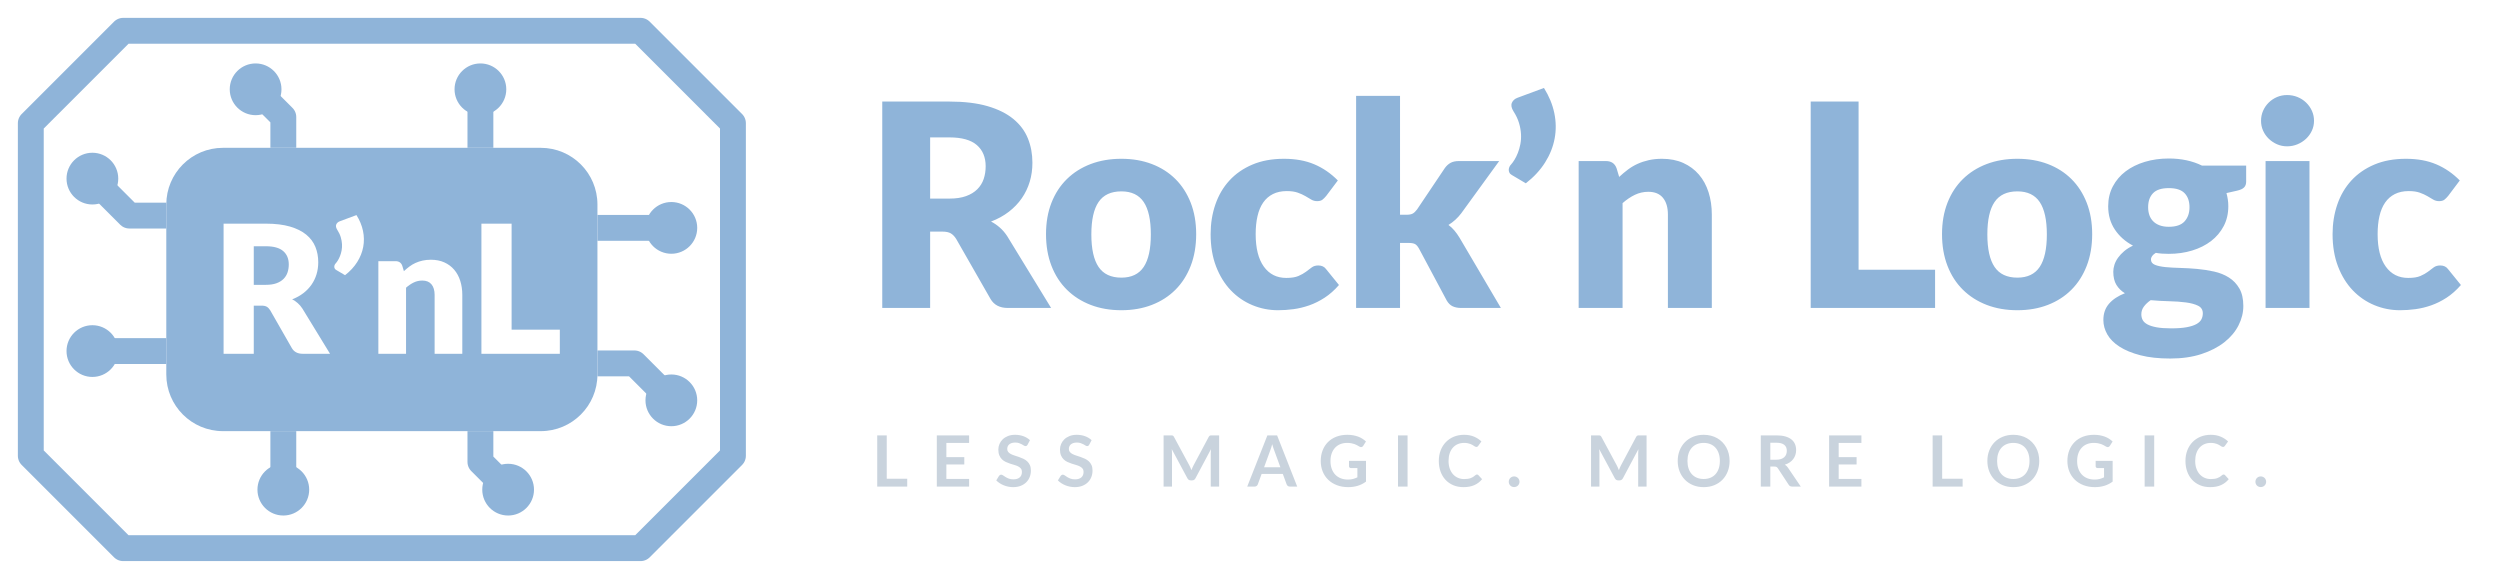
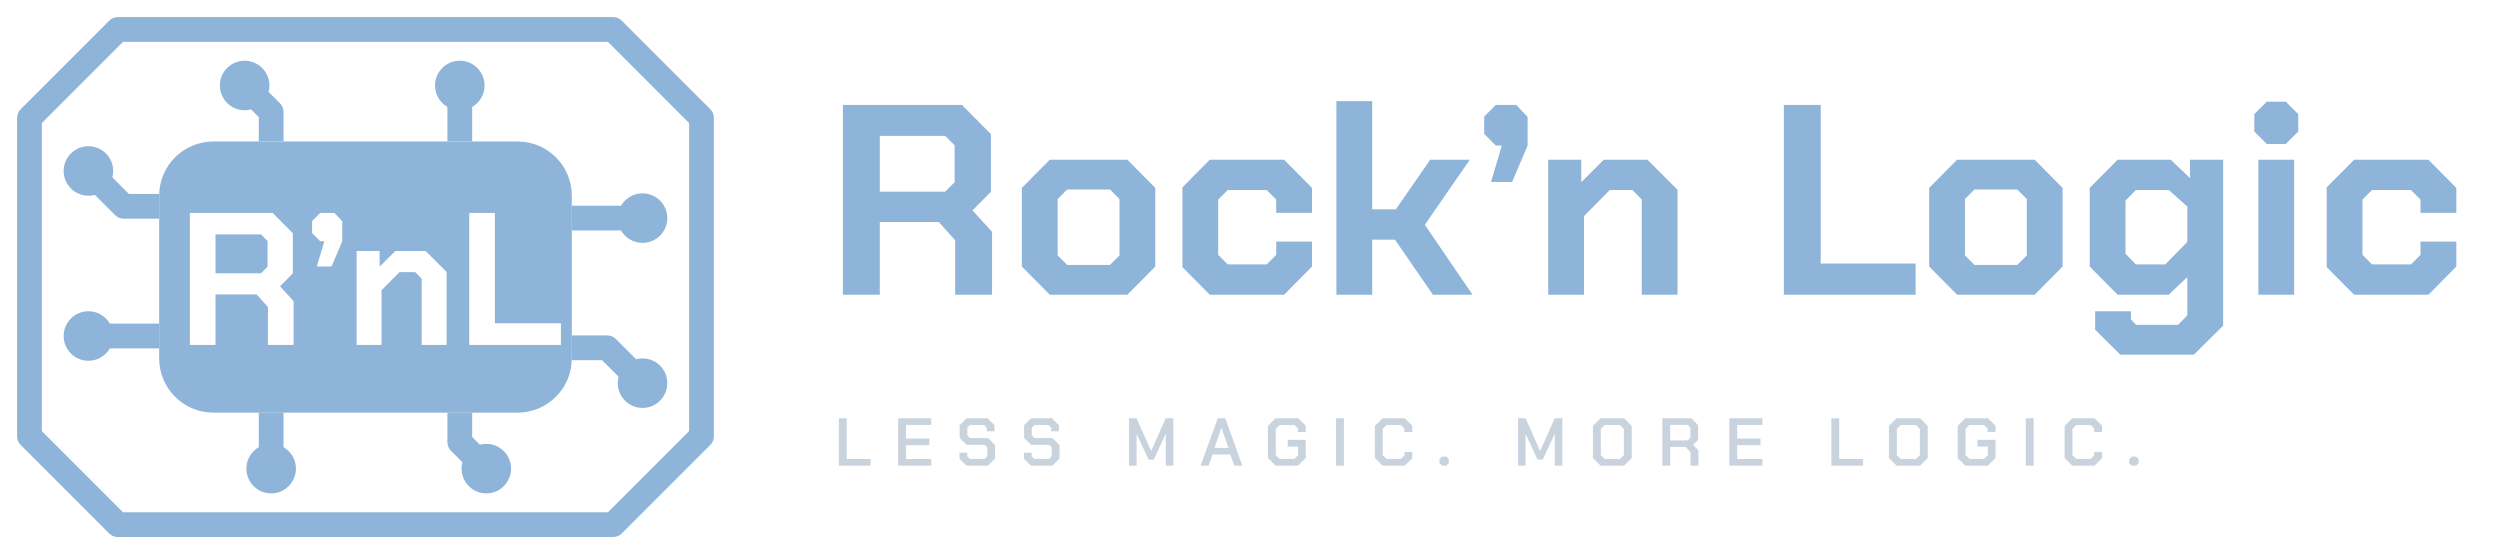
- <svg xmlns="http://www.w3.org/2000/svg" viewBox="-2 -2 405.9 94">
+ <svg xmlns="http://www.w3.org/2000/svg" viewBox="-2 -2 424.1 94">
  <polygon points="18,3 102,3 117,18 117,72 102,87 18,87 3,72 3,18" fill="none" stroke="#8fb4d9" stroke-width="4.2" stroke-linejoin="round" />
  <polyline points="25,33 19,33 13,27" fill="none" stroke="#8fb4d9" stroke-width="4.2" stroke-linejoin="round" />
  <circle cx="13" cy="27" r="4.2" fill="#8fb4d9" />
  <polyline points="25,55 13,55" fill="none" stroke="#8fb4d9" stroke-width="4.2" stroke-linejoin="round" />
  <circle cx="13" cy="55" r="4.2" fill="#8fb4d9" />
  <polyline points="44,22 44,17 39.5,12.5" fill="none" stroke="#8fb4d9" stroke-width="4.2" stroke-linejoin="round" />
  <circle cx="39.5" cy="12.5" r="4.2" fill="#8fb4d9" />
  <polyline points="76,22 76,12.5" fill="none" stroke="#8fb4d9" stroke-width="4.2" stroke-linejoin="round" />
  <circle cx="76" cy="12.5" r="4.2" fill="#8fb4d9" />
  <polyline points="95,57 101,57 107,63" fill="none" stroke="#8fb4d9" stroke-width="4.2" stroke-linejoin="round" />
  <circle cx="107" cy="63" r="4.2" fill="#8fb4d9" />
  <polyline points="95,35 107,35" fill="none" stroke="#8fb4d9" stroke-width="4.2" stroke-linejoin="round" />
  <circle cx="107" cy="35" r="4.2" fill="#8fb4d9" />
  <polyline points="76,68 76,73 80.5,77.5" fill="none" stroke="#8fb4d9" stroke-width="4.2" stroke-linejoin="round" />
  <circle cx="80.5" cy="77.5" r="4.2" fill="#8fb4d9" />
  <polyline points="44,68 44,77.5" fill="none" stroke="#8fb4d9" stroke-width="4.2" stroke-linejoin="round" />
  <circle cx="44" cy="77.5" r="4.2" fill="#8fb4d9" />
-   <path d="M34.2,22 H85.8 A9.2,9.2 0 0 1 95,31.2 V58.8 A9.2,9.2 0 0 1 85.8,68 H34.2 A9.2,9.2 0 0 1 25,58.8 V31.2 A9.2,9.2 0 0 1 34.2,22 Z M41.174 44.246Q42.175 44.246 42.878 43.992Q43.581 43.738 44.031 43.289Q44.48 42.84 44.683 42.238Q44.886 41.636 44.886 40.94Q44.886 39.548 43.98 38.765Q43.074 37.982 41.174 37.982H39.202V44.246ZM51.585 55.44H47.148Q45.916 55.44 45.379 54.512L41.87 48.378Q41.624 47.987 41.319 47.806Q41.015 47.624 40.449 47.624H39.202V55.44H34.301V34.313H41.174Q43.465 34.313 45.082 34.785Q46.699 35.256 47.721 36.097Q48.743 36.938 49.207 38.084Q49.671 39.229 49.671 40.578Q49.671 41.607 49.396 42.52Q49.12 43.434 48.584 44.21Q48.047 44.985 47.257 45.594Q46.467 46.203 45.437 46.595Q45.916 46.841 46.336 47.211Q46.757 47.581 47.09 48.088ZM55.877 32.921Q56.66 34.168 56.936 35.488Q57.211 36.807 56.972 38.091Q56.733 39.374 55.993 40.548Q55.254 41.723 54.021 42.68L52.6 41.839Q52.412 41.737 52.339 41.585Q52.267 41.433 52.274 41.281Q52.281 41.128 52.347 40.991Q52.412 40.853 52.513 40.752Q52.673 40.578 52.861 40.273Q53.05 39.968 53.209 39.562Q53.369 39.157 53.463 38.671Q53.557 38.185 53.528 37.641Q53.499 37.097 53.325 36.51Q53.151 35.923 52.76 35.314Q52.441 34.806 52.593 34.444Q52.745 34.081 53.18 33.922ZM63.577 42.027Q64.012 41.621 64.476 41.273Q64.94 40.925 65.469 40.686Q65.998 40.447 66.614 40.309Q67.231 40.171 67.956 40.171Q69.188 40.171 70.138 40.599Q71.088 41.027 71.74 41.788Q72.393 42.549 72.726 43.601Q73.06 44.652 73.06 45.884V55.44H68.565V45.884Q68.565 44.782 68.057 44.166Q67.55 43.55 66.564 43.55Q65.824 43.55 65.179 43.862Q64.534 44.173 63.925 44.71V55.44H59.43V40.403H62.214Q63.055 40.403 63.316 41.157ZM88.894 51.525V55.44H76.163V34.313H81.064V51.525Z" fill="#8fb4d9" fill-rule="evenodd" />
-   <path d="M152.145 30.244Q153.732 30.244 154.847 29.841Q155.963 29.439 156.676 28.726Q157.389 28.013 157.711 27.059Q158.033 26.104 158.033 25.0Q158.033 22.792 156.596 21.55Q155.158 20.308 152.145 20.308H149.017V30.244ZM168.659 48.0H161.621Q159.666 48.0 158.815 46.528L153.249 36.799Q152.858 36.178 152.375 35.891Q151.892 35.603 150.995 35.603H149.017V48.0H141.243V14.489H152.145Q155.779 14.489 158.344 15.236Q160.908 15.984 162.53 17.318Q164.151 18.652 164.887 20.469Q165.623 22.286 165.623 24.425Q165.623 26.058 165.186 27.507Q164.749 28.956 163.898 30.187Q163.047 31.417 161.793 32.383Q160.54 33.349 158.907 33.97Q159.666 34.361 160.333 34.948Q161.0 35.534 161.529 36.339ZM180.067 23.781Q182.781 23.781 185.012 24.632Q187.243 25.483 188.842 27.07Q190.44 28.657 191.326 30.922Q192.211 33.188 192.211 36.017Q192.211 38.869 191.326 41.157Q190.44 43.446 188.842 45.044Q187.243 46.643 185.012 47.505Q182.781 48.368 180.067 48.368Q177.33 48.368 175.088 47.505Q172.845 46.643 171.224 45.044Q169.602 43.446 168.716 41.157Q167.831 38.869 167.831 36.017Q167.831 33.188 168.716 30.922Q169.602 28.657 171.224 27.07Q172.845 25.483 175.088 24.632Q177.33 23.781 180.067 23.781ZM180.067 43.078Q182.528 43.078 183.69 41.342Q184.851 39.605 184.851 36.063Q184.851 32.521 183.69 30.796Q182.528 29.071 180.067 29.071Q177.537 29.071 176.364 30.796Q175.191 32.521 175.191 36.063Q175.191 39.605 176.364 41.342Q177.537 43.078 180.067 43.078ZM213.325 29.807Q213.003 30.198 212.704 30.428Q212.405 30.658 211.853 30.658Q211.324 30.658 210.899 30.405Q210.473 30.152 209.944 29.841Q209.415 29.531 208.702 29.278Q207.989 29.025 206.931 29.025Q205.62 29.025 204.666 29.508Q203.711 29.991 203.09 30.888Q202.469 31.785 202.17 33.084Q201.871 34.384 201.871 36.017Q201.871 39.444 203.194 41.284Q204.516 43.124 206.839 43.124Q208.081 43.124 208.806 42.814Q209.53 42.503 210.036 42.123Q210.542 41.744 210.968 41.422Q211.393 41.1 212.037 41.1Q212.888 41.1 213.325 41.721L215.395 44.274Q214.291 45.539 213.072 46.332Q211.853 47.126 210.577 47.575Q209.3 48.023 208.012 48.196Q206.724 48.368 205.505 48.368Q203.32 48.368 201.331 47.54Q199.341 46.712 197.834 45.136Q196.328 43.561 195.442 41.261Q194.557 38.961 194.557 36.017Q194.557 33.441 195.328 31.199Q196.098 28.956 197.605 27.312Q199.111 25.667 201.331 24.724Q203.55 23.781 206.471 23.781Q209.277 23.781 211.393 24.678Q213.509 25.575 215.211 27.3ZM225.308 13.569V32.866H226.366Q227.033 32.866 227.378 32.671Q227.723 32.475 228.068 32.015L232.576 25.299Q232.99 24.724 233.519 24.437Q234.048 24.149 234.876 24.149H241.408L235.244 32.636Q234.37 33.786 233.174 34.522Q233.703 34.913 234.14 35.43Q234.577 35.948 234.968 36.592L241.684 48.0H235.244Q234.439 48.0 233.864 47.736Q233.289 47.471 232.898 46.804L228.39 38.363Q228.068 37.788 227.723 37.615Q227.378 37.443 226.688 37.443H225.308V48.0H218.178V13.569ZM248.676 12.281Q249.918 14.259 250.355 16.352Q250.792 18.445 250.413 20.48Q250.033 22.516 248.86 24.379Q247.687 26.242 245.732 27.76L243.478 26.426Q243.179 26.265 243.064 26.023Q242.949 25.782 242.961 25.541Q242.972 25.299 243.076 25.081Q243.179 24.862 243.34 24.701Q243.593 24.425 243.892 23.942Q244.191 23.459 244.444 22.815Q244.697 22.171 244.847 21.401Q244.996 20.63 244.95 19.768Q244.904 18.905 244.628 17.974Q244.352 17.042 243.731 16.076Q243.225 15.271 243.467 14.696Q243.708 14.121 244.398 13.868ZM260.889 26.725Q261.579 26.081 262.315 25.529Q263.051 24.977 263.89 24.598Q264.73 24.218 265.707 23.999Q266.685 23.781 267.835 23.781Q269.79 23.781 271.297 24.459Q272.803 25.138 273.838 26.346Q274.873 27.553 275.402 29.221Q275.931 30.888 275.931 32.843V48.0H268.801V32.843Q268.801 31.095 267.996 30.117Q267.191 29.14 265.627 29.14Q264.454 29.14 263.431 29.635Q262.407 30.129 261.441 30.98V48.0H254.311V24.149H258.727Q260.061 24.149 260.475 25.345ZM312.179 41.79V48.0H291.985V14.489H299.759V41.79ZM325.542 23.781Q328.256 23.781 330.487 24.632Q332.718 25.483 334.316 27.07Q335.915 28.657 336.8 30.922Q337.686 33.188 337.686 36.017Q337.686 38.869 336.8 41.157Q335.915 43.446 334.316 45.044Q332.718 46.643 330.487 47.505Q328.256 48.368 325.542 48.368Q322.805 48.368 320.562 47.505Q318.32 46.643 316.698 45.044Q315.077 43.446 314.192 41.157Q313.306 38.869 313.306 36.017Q313.306 33.188 314.192 30.922Q315.077 28.657 316.698 27.07Q318.32 25.483 320.562 24.632Q322.805 23.781 325.542 23.781ZM325.542 43.078Q328.003 43.078 329.164 41.342Q330.326 39.605 330.326 36.063Q330.326 32.521 329.164 30.796Q328.003 29.071 325.542 29.071Q323.012 29.071 321.839 30.796Q320.666 32.521 320.666 36.063Q320.666 39.605 321.839 41.342Q323.012 43.078 325.542 43.078ZM350.129 34.821Q351.9 34.821 352.693 33.935Q353.487 33.05 353.487 31.647Q353.487 30.198 352.693 29.37Q351.9 28.542 350.129 28.542Q348.358 28.542 347.564 29.37Q346.771 30.198 346.771 31.647Q346.771 32.337 346.966 32.912Q347.162 33.487 347.576 33.913Q347.99 34.338 348.622 34.579Q349.255 34.821 350.129 34.821ZM355.649 48.874Q355.649 48.023 354.89 47.644Q354.131 47.264 352.912 47.103Q351.693 46.942 350.186 46.907Q348.68 46.873 347.185 46.735Q346.518 47.195 346.092 47.758Q345.667 48.322 345.667 49.035Q345.667 49.541 345.885 49.955Q346.104 50.369 346.656 50.668Q347.208 50.967 348.139 51.139Q349.071 51.312 350.497 51.312Q352.038 51.312 353.027 51.128Q354.016 50.944 354.602 50.622Q355.189 50.3 355.419 49.852Q355.649 49.403 355.649 48.874ZM362.687 24.885V27.484Q362.687 28.082 362.353 28.427Q362.02 28.772 361.215 28.956L359.49 29.347Q359.628 29.853 359.708 30.382Q359.789 30.911 359.789 31.486Q359.789 33.28 359.041 34.706Q358.294 36.132 356.994 37.133Q355.695 38.133 353.924 38.674Q352.153 39.214 350.129 39.214Q349.577 39.214 349.048 39.179Q348.519 39.145 348.013 39.053Q347.231 39.536 347.231 40.134Q347.231 40.732 347.875 40.996Q348.519 41.261 349.577 41.365Q350.635 41.468 351.981 41.502Q353.326 41.537 354.729 41.663Q356.132 41.79 357.477 42.089Q358.823 42.388 359.881 43.055Q360.939 43.722 361.583 44.838Q362.227 45.953 362.227 47.678Q362.227 49.288 361.445 50.829Q360.663 52.37 359.145 53.566Q357.627 54.762 355.419 55.486Q353.211 56.211 350.359 56.211Q347.553 56.211 345.517 55.682Q343.482 55.153 342.136 54.29Q340.791 53.428 340.147 52.301Q339.503 51.174 339.503 49.955Q339.503 48.368 340.423 47.31Q341.343 46.252 342.999 45.608Q342.125 45.079 341.619 44.251Q341.113 43.423 341.113 42.112Q341.113 41.583 341.297 40.996Q341.481 40.41 341.883 39.846Q342.286 39.283 342.884 38.777Q343.482 38.271 344.31 37.88Q342.447 36.891 341.366 35.269Q340.285 33.648 340.285 31.486Q340.285 29.692 341.044 28.255Q341.803 26.817 343.125 25.816Q344.448 24.816 346.242 24.276Q348.036 23.735 350.129 23.735Q353.165 23.735 355.511 24.885ZM372.968 24.149V48.0H365.838V24.149ZM373.704 17.617Q373.704 18.468 373.359 19.215Q373.014 19.963 372.416 20.526Q371.818 21.09 371.024 21.424Q370.231 21.757 369.334 21.757Q368.46 21.757 367.701 21.424Q366.942 21.09 366.355 20.526Q365.769 19.963 365.435 19.215Q365.102 18.468 365.102 17.617Q365.102 16.743 365.435 15.984Q365.769 15.225 366.355 14.65Q366.942 14.075 367.701 13.753Q368.46 13.431 369.334 13.431Q370.231 13.431 371.024 13.753Q371.818 14.075 372.416 14.65Q373.014 15.225 373.359 15.984Q373.704 16.743 373.704 17.617ZM395.485 29.807Q395.163 30.198 394.864 30.428Q394.565 30.658 394.013 30.658Q393.484 30.658 393.058 30.405Q392.633 30.152 392.104 29.841Q391.575 29.531 390.862 29.278Q390.149 29.025 389.091 29.025Q387.78 29.025 386.825 29.508Q385.871 29.991 385.25 30.888Q384.629 31.785 384.33 33.084Q384.031 34.384 384.031 36.017Q384.031 39.444 385.353 41.284Q386.676 43.124 388.999 43.124Q390.241 43.124 390.965 42.814Q391.69 42.503 392.196 42.123Q392.702 41.744 393.127 41.422Q393.553 41.1 394.197 41.1Q395.048 41.1 395.485 41.721L397.555 44.274Q396.451 45.539 395.232 46.332Q394.013 47.126 392.736 47.575Q391.46 48.023 390.172 48.196Q388.884 48.368 387.665 48.368Q385.48 48.368 383.49 47.54Q381.501 46.712 379.994 45.136Q378.488 43.561 377.602 41.261Q376.717 38.961 376.717 36.017Q376.717 33.441 377.487 31.199Q378.258 28.956 379.764 27.312Q381.271 25.667 383.49 24.724Q385.71 23.781 388.631 23.781Q391.437 23.781 393.553 24.678Q395.669 25.575 397.371 27.3Z" fill="#8fb4d9" />
-   <path d="M145.296 75.724V77.0H140.426V68.686H141.972V75.724ZM151.653 69.916V72.222H154.562V73.412H151.653V75.764H155.344V77.0H150.1V68.686H155.344V69.916ZM164.84 70.198Q164.771 70.319 164.693 70.373Q164.616 70.428 164.501 70.428Q164.38 70.428 164.239 70.339Q164.098 70.249 163.903 70.14Q163.707 70.031 163.446 69.942Q163.184 69.853 162.827 69.853Q162.506 69.853 162.264 69.93Q162.023 70.008 161.859 70.146Q161.695 70.284 161.614 70.477Q161.534 70.669 161.534 70.899Q161.534 71.192 161.698 71.388Q161.862 71.584 162.132 71.721Q162.402 71.859 162.747 71.969Q163.092 72.078 163.454 72.202Q163.816 72.325 164.161 72.489Q164.506 72.653 164.777 72.903Q165.047 73.153 165.211 73.516Q165.375 73.878 165.375 74.395Q165.375 74.959 165.182 75.45Q164.989 75.942 164.619 76.307Q164.248 76.672 163.713 76.882Q163.178 77.092 162.488 77.092Q162.091 77.092 161.706 77.014Q161.321 76.937 160.967 76.793Q160.614 76.649 160.303 76.448Q159.993 76.247 159.751 75.999L160.206 75.258Q160.263 75.177 160.355 75.123Q160.447 75.068 160.55 75.068Q160.694 75.068 160.861 75.186Q161.028 75.304 161.258 75.447Q161.488 75.591 161.795 75.709Q162.103 75.827 162.534 75.827Q163.196 75.827 163.558 75.514Q163.92 75.2 163.92 74.614Q163.92 74.286 163.756 74.079Q163.592 73.872 163.322 73.731Q163.052 73.59 162.707 73.493Q162.362 73.395 162.005 73.28Q161.649 73.165 161.304 73.004Q160.959 72.843 160.689 72.584Q160.418 72.325 160.254 71.937Q160.09 71.549 160.09 70.98Q160.09 70.525 160.272 70.094Q160.453 69.663 160.798 69.329Q161.143 68.996 161.649 68.795Q162.155 68.594 162.81 68.594Q163.546 68.594 164.167 68.823Q164.788 69.053 165.225 69.468ZM174.848 70.198Q174.779 70.319 174.701 70.373Q174.623 70.428 174.508 70.428Q174.388 70.428 174.247 70.339Q174.106 70.249 173.91 70.14Q173.715 70.031 173.453 69.942Q173.192 69.853 172.835 69.853Q172.513 69.853 172.272 69.93Q172.03 70.008 171.866 70.146Q171.702 70.284 171.622 70.477Q171.541 70.669 171.541 70.899Q171.541 71.192 171.705 71.388Q171.869 71.584 172.139 71.721Q172.41 71.859 172.755 71.969Q173.1 72.078 173.462 72.202Q173.824 72.325 174.169 72.489Q174.514 72.653 174.784 72.903Q175.055 73.153 175.219 73.516Q175.382 73.878 175.382 74.395Q175.382 74.959 175.19 75.45Q174.997 75.942 174.626 76.307Q174.255 76.672 173.721 76.882Q173.186 77.092 172.496 77.092Q172.099 77.092 171.714 77.014Q171.329 76.937 170.975 76.793Q170.621 76.649 170.311 76.448Q170 76.247 169.759 75.999L170.213 75.258Q170.271 75.177 170.363 75.123Q170.455 75.068 170.558 75.068Q170.702 75.068 170.869 75.186Q171.035 75.304 171.265 75.447Q171.495 75.591 171.803 75.709Q172.111 75.827 172.542 75.827Q173.203 75.827 173.565 75.514Q173.928 75.2 173.928 74.614Q173.928 74.286 173.764 74.079Q173.6 73.872 173.33 73.731Q173.059 73.59 172.714 73.493Q172.369 73.395 172.013 73.28Q171.656 73.165 171.311 73.004Q170.966 72.843 170.696 72.584Q170.426 72.325 170.262 71.937Q170.098 71.549 170.098 70.98Q170.098 70.525 170.279 70.094Q170.46 69.663 170.805 69.329Q171.15 68.996 171.656 68.795Q172.162 68.594 172.818 68.594Q173.554 68.594 174.175 68.823Q174.796 69.053 175.233 69.468ZM195.938 68.686V77.0H194.576V71.63Q194.576 71.308 194.61 70.934L192.097 75.654Q191.919 75.994 191.551 75.994H191.333Q190.965 75.994 190.786 75.654L188.245 70.916Q188.262 71.106 188.274 71.29Q188.285 71.474 188.285 71.63V77.0H186.922V68.686H188.09Q188.193 68.686 188.268 68.691Q188.343 68.697 188.403 68.72Q188.463 68.743 188.512 68.795Q188.561 68.847 188.607 68.933L191.097 73.55Q191.195 73.734 191.278 73.929Q191.361 74.125 191.442 74.332Q191.522 74.119 191.609 73.921Q191.695 73.722 191.793 73.538L194.248 68.933Q194.294 68.847 194.346 68.795Q194.397 68.743 194.458 68.72Q194.518 68.697 194.593 68.691Q194.668 68.686 194.771 68.686ZM205.883 73.861 204.871 71.095Q204.796 70.911 204.716 70.658Q204.635 70.405 204.555 70.112Q204.48 70.405 204.399 70.661Q204.319 70.916 204.244 71.106L203.238 73.861ZM208.614 77.0H207.418Q207.217 77.0 207.09 76.899Q206.964 76.799 206.901 76.649L206.28 74.953H202.835L202.214 76.649Q202.168 76.781 202.036 76.891Q201.904 77.0 201.708 77.0H200.501L203.773 68.686H205.348ZM219.783 72.831V76.195Q219.151 76.661 218.435 76.876Q217.719 77.092 216.903 77.092Q215.885 77.092 215.06 76.776Q214.235 76.46 213.651 75.896Q213.067 75.332 212.751 74.55Q212.435 73.769 212.435 72.843Q212.435 71.906 212.74 71.124Q213.044 70.341 213.605 69.778Q214.166 69.215 214.965 68.904Q215.764 68.594 216.759 68.594Q217.265 68.594 217.705 68.674Q218.145 68.755 218.521 68.895Q218.898 69.036 219.208 69.237Q219.519 69.439 219.778 69.68L219.335 70.382Q219.231 70.549 219.065 70.586Q218.898 70.623 218.702 70.502Q218.513 70.393 218.323 70.284Q218.133 70.175 217.9 70.094Q217.667 70.014 217.377 69.962Q217.087 69.91 216.707 69.91Q216.092 69.91 215.595 70.117Q215.097 70.324 214.746 70.71Q214.396 71.095 214.206 71.635Q214.016 72.176 214.016 72.843Q214.016 73.556 214.22 74.116Q214.424 74.677 214.795 75.065Q215.166 75.453 215.689 75.657Q216.213 75.862 216.857 75.862Q217.317 75.862 217.679 75.764Q218.041 75.666 218.386 75.499V73.993H217.34Q217.19 73.993 217.107 73.909Q217.023 73.826 217.023 73.705V72.831ZM226.531 77.0H224.978V68.686H226.531ZM237.798 75.039Q237.924 75.039 238.022 75.137L238.632 75.798Q238.126 76.425 237.387 76.758Q236.648 77.092 235.613 77.092Q234.687 77.092 233.948 76.776Q233.209 76.46 232.686 75.896Q232.163 75.332 231.884 74.55Q231.605 73.769 231.605 72.843Q231.605 71.906 231.904 71.126Q232.203 70.347 232.747 69.784Q233.29 69.22 234.043 68.907Q234.796 68.594 235.711 68.594Q236.619 68.594 237.324 68.893Q238.028 69.192 238.522 69.674L238.005 70.393Q237.959 70.462 237.887 70.514Q237.815 70.566 237.689 70.566Q237.602 70.566 237.51 70.517Q237.418 70.468 237.309 70.396Q237.2 70.324 237.056 70.238Q236.912 70.152 236.723 70.08Q236.533 70.008 236.283 69.959Q236.033 69.91 235.705 69.91Q235.147 69.91 234.684 70.109Q234.221 70.307 233.888 70.684Q233.554 71.06 233.37 71.604Q233.186 72.147 233.186 72.843Q233.186 73.544 233.385 74.091Q233.583 74.637 233.922 75.011Q234.262 75.384 234.722 75.583Q235.182 75.781 235.711 75.781Q236.027 75.781 236.283 75.746Q236.539 75.712 236.754 75.637Q236.97 75.562 237.163 75.445Q237.355 75.327 237.545 75.154Q237.602 75.103 237.666 75.071Q237.729 75.039 237.798 75.039ZM242.964 76.218Q242.964 76.04 243.03 75.879Q243.096 75.718 243.211 75.603Q243.326 75.488 243.487 75.419Q243.648 75.35 243.832 75.35Q244.016 75.35 244.175 75.419Q244.333 75.488 244.451 75.603Q244.568 75.718 244.637 75.879Q244.706 76.04 244.706 76.218Q244.706 76.402 244.637 76.56Q244.568 76.718 244.451 76.833Q244.333 76.948 244.175 77.014Q244.016 77.081 243.832 77.081Q243.648 77.081 243.487 77.014Q243.326 76.948 243.211 76.833Q243.096 76.718 243.03 76.56Q242.964 76.402 242.964 76.218ZM265.337 68.686V77.0H263.974V71.63Q263.974 71.308 264.009 70.934L261.496 75.654Q261.318 75.994 260.95 75.994H260.731Q260.363 75.994 260.185 75.654L257.644 70.916Q257.661 71.106 257.672 71.29Q257.684 71.474 257.684 71.63V77.0H256.321V68.686H257.488Q257.592 68.686 257.667 68.691Q257.741 68.697 257.802 68.72Q257.862 68.743 257.911 68.795Q257.96 68.847 258.006 68.933L260.496 73.55Q260.593 73.734 260.677 73.929Q260.76 74.125 260.841 74.332Q260.921 74.119 261.007 73.921Q261.094 73.722 261.191 73.538L263.647 68.933Q263.693 68.847 263.745 68.795Q263.796 68.743 263.857 68.72Q263.917 68.697 263.992 68.691Q264.066 68.686 264.17 68.686ZM278.818 72.843Q278.818 73.757 278.516 74.536Q278.214 75.315 277.662 75.885Q277.11 76.454 276.334 76.773Q275.558 77.092 274.609 77.092Q273.666 77.092 272.89 76.773Q272.113 76.454 271.559 75.885Q271.004 75.315 270.699 74.536Q270.394 73.757 270.394 72.843Q270.394 71.928 270.699 71.149Q271.004 70.37 271.559 69.801Q272.113 69.232 272.89 68.913Q273.666 68.594 274.609 68.594Q275.241 68.594 275.799 68.74Q276.357 68.887 276.823 69.154Q277.288 69.421 277.659 69.804Q278.03 70.186 278.289 70.658Q278.548 71.129 278.683 71.681Q278.818 72.233 278.818 72.843ZM277.237 72.843Q277.237 72.159 277.053 71.615Q276.869 71.072 276.529 70.692Q276.19 70.313 275.704 70.112Q275.218 69.91 274.609 69.91Q273.999 69.91 273.514 70.112Q273.028 70.313 272.686 70.692Q272.343 71.072 272.159 71.615Q271.975 72.159 271.975 72.843Q271.975 73.527 272.159 74.07Q272.343 74.614 272.686 74.99Q273.028 75.367 273.514 75.568Q273.999 75.769 274.609 75.769Q275.218 75.769 275.704 75.568Q276.19 75.367 276.529 74.99Q276.869 74.614 277.053 74.07Q277.237 73.527 277.237 72.843ZM286.393 72.641Q286.83 72.641 287.155 72.532Q287.48 72.423 287.69 72.23Q287.9 72.038 288.003 71.773Q288.107 71.509 288.107 71.192Q288.107 70.56 287.69 70.221Q287.273 69.882 286.416 69.882H285.428V72.641ZM290.373 77.0H288.975Q288.578 77.0 288.4 76.689L286.652 74.027Q286.554 73.878 286.437 73.815Q286.319 73.751 286.089 73.751H285.428V77.0H283.881V68.686H286.416Q287.262 68.686 287.868 68.861Q288.475 69.036 288.863 69.352Q289.251 69.669 289.435 70.109Q289.619 70.549 289.619 71.078Q289.619 71.497 289.496 71.871Q289.372 72.245 289.139 72.549Q288.906 72.854 288.564 73.084Q288.222 73.314 287.785 73.447Q287.934 73.533 288.061 73.651Q288.188 73.769 288.291 73.93ZM296.528 69.916V72.222H299.437V73.412H296.528V75.764H300.219V77.0H294.975V68.686H300.219V69.916ZM316.652 75.724V77.0H311.782V68.686H313.329V75.724ZM329.092 72.843Q329.092 73.757 328.791 74.536Q328.489 75.315 327.937 75.885Q327.385 76.454 326.608 76.773Q325.832 77.092 324.883 77.092Q323.94 77.092 323.164 76.773Q322.388 76.454 321.833 75.885Q321.278 75.315 320.973 74.536Q320.669 73.757 320.669 72.843Q320.669 71.928 320.973 71.149Q321.278 70.37 321.833 69.801Q322.388 69.232 323.164 68.913Q323.94 68.594 324.883 68.594Q325.516 68.594 326.074 68.74Q326.631 68.887 327.097 69.154Q327.563 69.421 327.934 69.804Q328.305 70.186 328.563 70.658Q328.822 71.129 328.957 71.681Q329.092 72.233 329.092 72.843ZM327.511 72.843Q327.511 72.159 327.327 71.615Q327.143 71.072 326.804 70.692Q326.465 70.313 325.979 70.112Q325.493 69.91 324.883 69.91Q324.274 69.91 323.788 70.112Q323.302 70.313 322.96 70.692Q322.618 71.072 322.434 71.615Q322.25 72.159 322.25 72.843Q322.25 73.527 322.434 74.07Q322.618 74.614 322.96 74.99Q323.302 75.367 323.788 75.568Q324.274 75.769 324.883 75.769Q325.493 75.769 325.979 75.568Q326.465 75.367 326.804 74.99Q327.143 74.614 327.327 74.07Q327.511 73.527 327.511 72.843ZM341.009 72.831V76.195Q340.377 76.661 339.661 76.876Q338.945 77.092 338.128 77.092Q337.111 77.092 336.286 76.776Q335.46 76.46 334.877 75.896Q334.293 75.332 333.977 74.55Q333.661 73.769 333.661 72.843Q333.661 71.906 333.965 71.124Q334.27 70.341 334.831 69.778Q335.391 69.215 336.191 68.904Q336.99 68.594 337.985 68.594Q338.491 68.594 338.931 68.674Q339.37 68.755 339.747 68.895Q340.124 69.036 340.434 69.237Q340.745 69.439 341.003 69.68L340.561 70.382Q340.457 70.549 340.29 70.586Q340.124 70.623 339.928 70.502Q339.738 70.393 339.549 70.284Q339.359 70.175 339.126 70.094Q338.893 70.014 338.603 69.962Q338.312 69.91 337.933 69.91Q337.318 69.91 336.82 70.117Q336.323 70.324 335.972 70.71Q335.621 71.095 335.432 71.635Q335.242 72.176 335.242 72.843Q335.242 73.556 335.446 74.116Q335.65 74.677 336.021 75.065Q336.392 75.453 336.915 75.657Q337.438 75.862 338.082 75.862Q338.542 75.862 338.905 75.764Q339.267 75.666 339.612 75.499V73.993H338.565Q338.416 73.993 338.333 73.909Q338.249 73.826 338.249 73.705V72.831ZM347.757 77.0H346.204V68.686H347.757ZM359.024 75.039Q359.15 75.039 359.248 75.137L359.857 75.798Q359.351 76.425 358.613 76.758Q357.874 77.092 356.839 77.092Q355.913 77.092 355.174 76.776Q354.435 76.46 353.912 75.896Q353.389 75.332 353.11 74.55Q352.831 73.769 352.831 72.843Q352.831 71.906 353.13 71.126Q353.429 70.347 353.972 69.784Q354.516 69.22 355.269 68.907Q356.022 68.594 356.936 68.594Q357.845 68.594 358.549 68.893Q359.254 69.192 359.748 69.674L359.231 70.393Q359.185 70.462 359.113 70.514Q359.041 70.566 358.914 70.566Q358.828 70.566 358.736 70.517Q358.644 70.468 358.535 70.396Q358.426 70.324 358.282 70.238Q358.138 70.152 357.948 70.08Q357.759 70.008 357.509 69.959Q357.258 69.91 356.931 69.91Q356.373 69.91 355.91 70.109Q355.447 70.307 355.114 70.684Q354.78 71.06 354.596 71.604Q354.412 72.147 354.412 72.843Q354.412 73.544 354.611 74.091Q354.809 74.637 355.148 75.011Q355.487 75.384 355.947 75.583Q356.407 75.781 356.936 75.781Q357.253 75.781 357.509 75.746Q357.764 75.712 357.98 75.637Q358.196 75.562 358.388 75.445Q358.581 75.327 358.771 75.154Q358.828 75.103 358.891 75.071Q358.955 75.039 359.024 75.039ZM364.19 76.218Q364.19 76.04 364.256 75.879Q364.322 75.718 364.437 75.603Q364.552 75.488 364.713 75.419Q364.874 75.35 365.058 75.35Q365.242 75.35 365.4 75.419Q365.558 75.488 365.676 75.603Q365.794 75.718 365.863 75.879Q365.932 76.04 365.932 76.218Q365.932 76.402 365.863 76.56Q365.794 76.718 365.676 76.833Q365.558 76.948 365.4 77.014Q365.242 77.081 365.058 77.081Q364.874 77.081 364.713 77.014Q364.552 76.948 364.437 76.833Q364.322 76.718 364.256 76.56Q364.19 76.402 364.19 76.218Z" fill="#c9d3dd" />
+   <path d="M34.2,22 H85.8 A9.2,9.2 0 0 1 95,31.2 V58.8 A9.2,9.2 0 0 1 85.8,68 H34.2 A9.2,9.2 0 0 1 25,58.8 V31.2 A9.2,9.2 0 0 1 34.2,22 Z M47.808 49.096V56.52H43.456V50.088L41.536 47.944H34.56V56.52H30.208V34.12H44.256L47.68 37.576V44.36L45.504 46.568ZM34.56 44.36H42.272L43.392 43.24V38.888L42.272 37.768H34.56ZM53.024 38.92H52.32L50.944 37.544V35.496L52.32 34.12H54.72L56.064 35.528V38.92L54.24 43.208H51.744ZM58.496 40.584H62.4V43.24L65.056 40.584H70.208L73.76 44.136V56.52H69.536V45.288L68.448 44.168H65.76L62.72 47.24V56.52H58.496ZM77.6 34.12H81.952V52.84H93.152V56.52H77.6Z" fill="#8fb4d9" fill-rule="evenodd" />
+   <path d="M166.29 37.328V48.0H160.034V38.754L157.274 35.672H147.246V48.0H140.99V15.8H161.184L166.106 20.768V30.52L162.978 33.694ZM147.246 30.52H158.332L159.942 28.91V22.654L158.332 21.044H147.246ZM171.35 43.216V29.876L176.088 25.092H189.244L193.982 29.876V43.216L189.244 48.0H176.088ZM186.3 42.94 187.91 41.33V31.762L186.3 30.152H179.032L177.422 31.762V41.33L179.032 42.94ZM198.582 43.308V29.784L203.228 25.092H215.832L220.57 29.876V34.108H214.498V31.854L212.888 30.244H206.264L204.654 31.854V41.238L206.264 42.848H212.888L214.498 41.238V38.984H220.57V43.216L215.832 48.0H203.228ZM224.71 15.156H230.782V33.51H234.784L240.626 25.092H247.342L239.706 36.132L247.802 48.0H241.086L234.646 38.662H230.782V48.0H224.71ZM252.77 22.7H251.758L249.78 20.722V17.778L251.758 15.8H255.208L257.14 17.824V22.7L254.518 28.864H250.93ZM260.636 25.092H266.248V28.91L270.066 25.092H277.472L282.578 30.198V48.0H276.506V31.854L274.942 30.244H271.078L266.708 34.66V48.0H260.636ZM300.61 15.8H306.866V42.71H322.966V48.0H300.61ZM325.266 43.216V29.876L330.004 25.092H343.16L347.898 29.876V43.216L343.16 48.0H330.004ZM340.216 42.94 341.826 41.33V31.762L340.216 30.152H332.948L331.338 31.762V41.33L332.948 42.94ZM375.13 25.092V53.244L370.162 58.166H357.696L353.418 53.934V50.806H359.49V52.186L360.364 53.106H367.494L369.058 51.496V45.01L365.884 48.0H357.236L352.498 43.216V29.876L357.236 25.092H366.252L369.518 28.22V25.092ZM369.058 33.05 365.93 30.244H360.318L358.57 32.038V41.054L360.318 42.848H365.332L369.058 39.03ZM380.42 20.308V17.364L382.536 15.248H385.756L387.872 17.364V20.308L385.756 22.424H382.536ZM381.11 25.092H387.182V48.0H381.11ZM392.702 43.308V29.784L397.348 25.092H409.952L414.69 29.876V34.108H408.618V31.854L407.008 30.244H400.384L398.774 31.854V41.238L400.384 42.848H407.008L408.618 41.238V38.984H414.69V43.216L409.952 48.0H397.348Z" fill="#8fb4d9" />
+   <path d="M140.305 68.95H141.639V75.862H145.687V77.0H140.305ZM150.365 68.95H155.977V70.088H151.699V72.388H155.643V73.516H151.699V75.862H155.977V77.0H150.365ZM160.769 75.816V74.803H162.08V75.413L162.517 75.85H165.024L165.484 75.39V73.906L165.036 73.458H161.977L160.792 72.285V70.135L161.977 68.95H165.519L166.703 70.135V71.158H165.392V70.537L164.944 70.1H162.552L162.103 70.537V71.871L162.552 72.308H165.611L166.795 73.493V75.793L165.588 77.0H161.954ZM171.703 75.816V74.803H173.014V75.413L173.451 75.85H175.958L176.418 75.39V73.906L175.969 73.458H172.91L171.726 72.285V70.135L172.91 68.95H176.452L177.637 70.135V71.158H176.326V70.537L175.877 70.1H173.485L173.037 70.537V71.871L173.485 72.308H176.544L177.729 73.493V75.793L176.521 77.0H172.887ZM189.533 68.95H190.81L193.271 74.493H193.294L195.755 68.95H197.043V77.0H195.766V71.618H195.743L193.719 75.977H192.845L190.833 71.618H190.81V77.0H189.533ZM204.584 68.95H205.849L208.758 77.0H207.401L206.711 75.091H203.71L203.02 77.0H201.663ZM206.401 73.975 205.216 70.572H205.193L204.032 73.975ZM213.091 75.701V70.249L214.39 68.95H218.231L219.508 70.227V71.284H218.174V70.698L217.564 70.1H215.08L214.425 70.744V75.206L215.08 75.85H217.564L218.208 75.218V73.757H216.449V72.607H219.508V75.701L218.208 77.0H214.39ZM224.645 68.95H225.979V77.0H224.645ZM231.232 75.701V70.249L232.531 68.95H236.303L237.58 70.227V71.284H236.246V70.698L235.636 70.1H233.221L232.566 70.744V75.206L233.221 75.85H235.636L236.246 75.252V74.665H237.58V75.724L236.303 77.0H232.531ZM242.188 76.563V75.896L242.625 75.459H243.361L243.787 75.907V76.552L243.361 77.0H242.625ZM255.522 68.95H256.799L259.26 74.493H259.283L261.744 68.95H263.032V77.0H261.755V71.618H261.732L259.708 75.977H258.834L256.822 71.618H256.799V77.0H255.522ZM268.227 75.701V70.249L269.526 68.95H273.505L274.805 70.249V75.701L273.505 77.0H269.526ZM272.815 75.85 273.471 75.206V70.744L272.815 70.1H270.216L269.561 70.744V75.206L270.216 75.85ZM286.118 74.401V77.0H284.784V74.723L283.956 73.814H281.334V77.0H280V68.95H284.899L286.072 70.135V72.607L285.232 73.447ZM281.334 72.71H284.301L284.761 72.251V70.537L284.301 70.077H281.334ZM291.37 68.95H296.982V70.088H292.704V72.388H296.649V73.516H292.704V75.862H296.982V77.0H291.37ZM308.672 68.95H310.006V75.862H314.054V77.0H308.672ZM318.444 75.701V70.249L319.743 68.95H323.722L325.022 70.249V75.701L323.722 77.0H319.743ZM323.032 75.85 323.688 75.206V70.744L323.032 70.1H320.433L319.778 70.744V75.206L320.433 75.85ZM330.102 75.701V70.249L331.401 68.95H335.242L336.519 70.227V71.284H335.185V70.698L334.575 70.1H332.091L331.436 70.744V75.206L332.091 75.85H334.575L335.219 75.218V73.757H333.46V72.607H336.519V75.701L335.219 77.0H331.401ZM341.656 68.95H342.99V77.0H341.656ZM348.243 75.701V70.249L349.542 68.95H353.314L354.591 70.227V71.284H353.257V70.698L352.647 70.1H350.232L349.577 70.744V75.206L350.232 75.85H352.647L353.257 75.252V74.665H354.591V75.724L353.314 77.0H349.542ZM359.199 76.563V75.896L359.636 75.459H360.372L360.798 75.907V76.552L360.372 77.0H359.636Z" fill="#c9d3dd" />
</svg>
